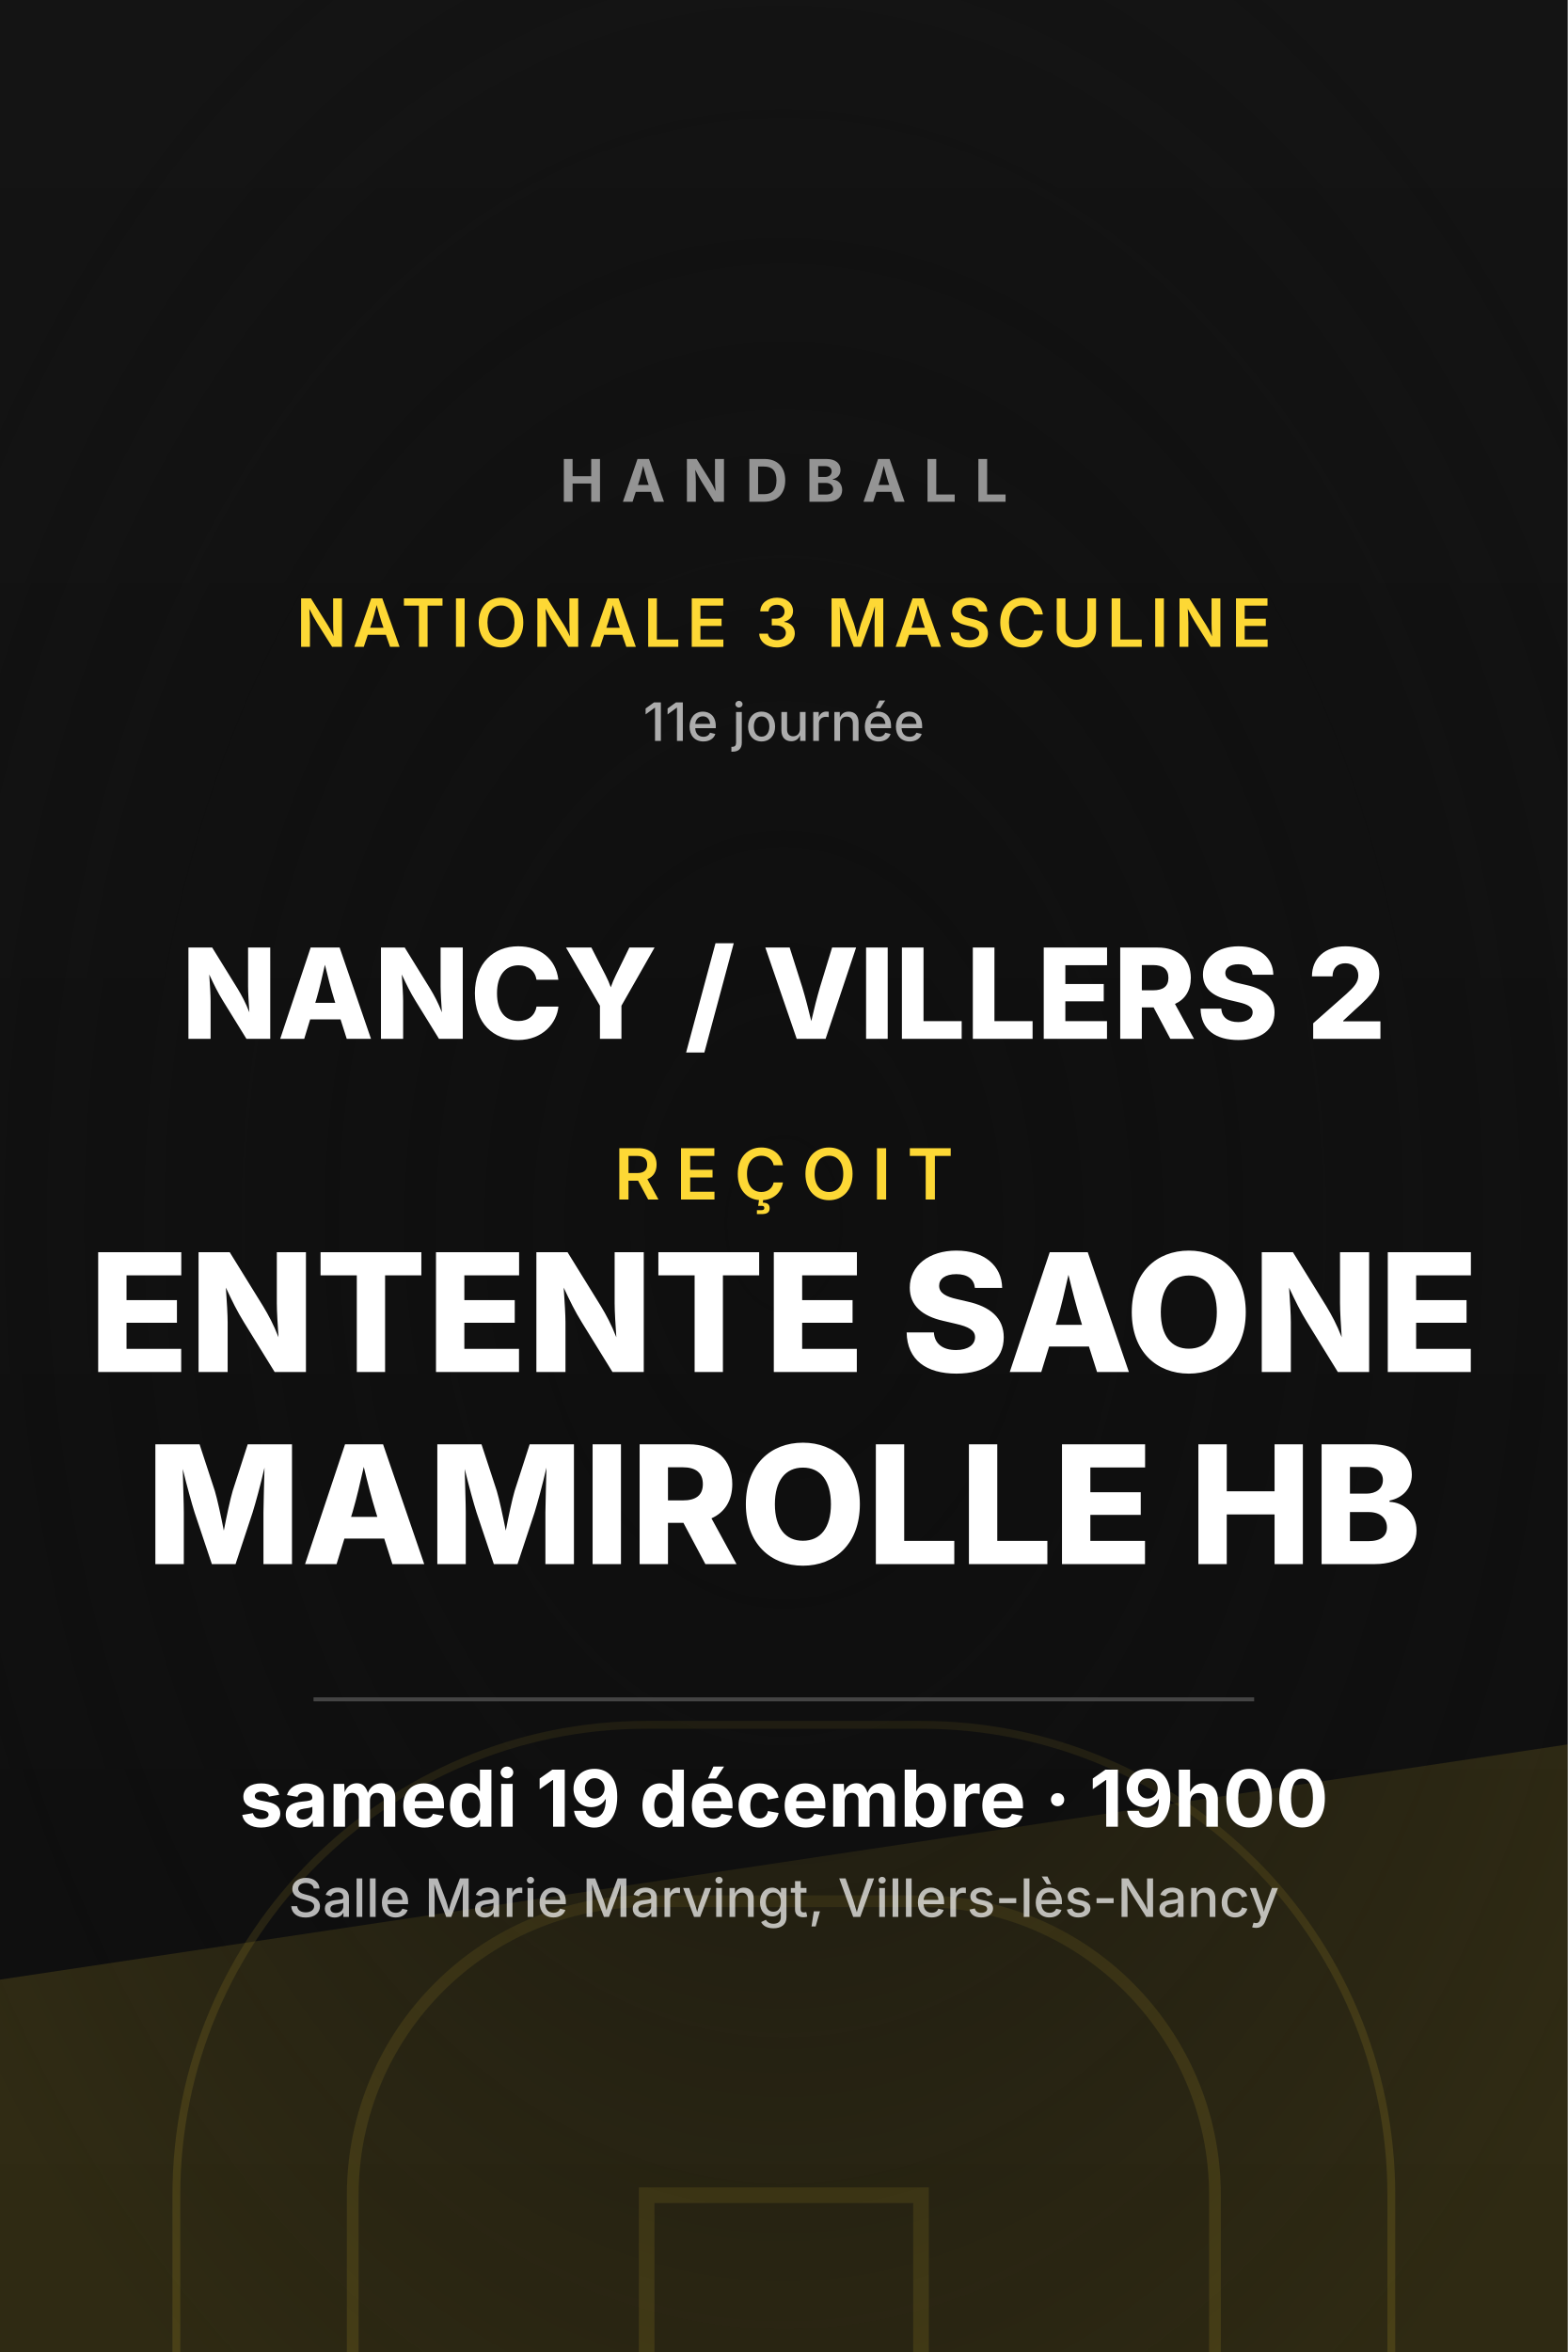
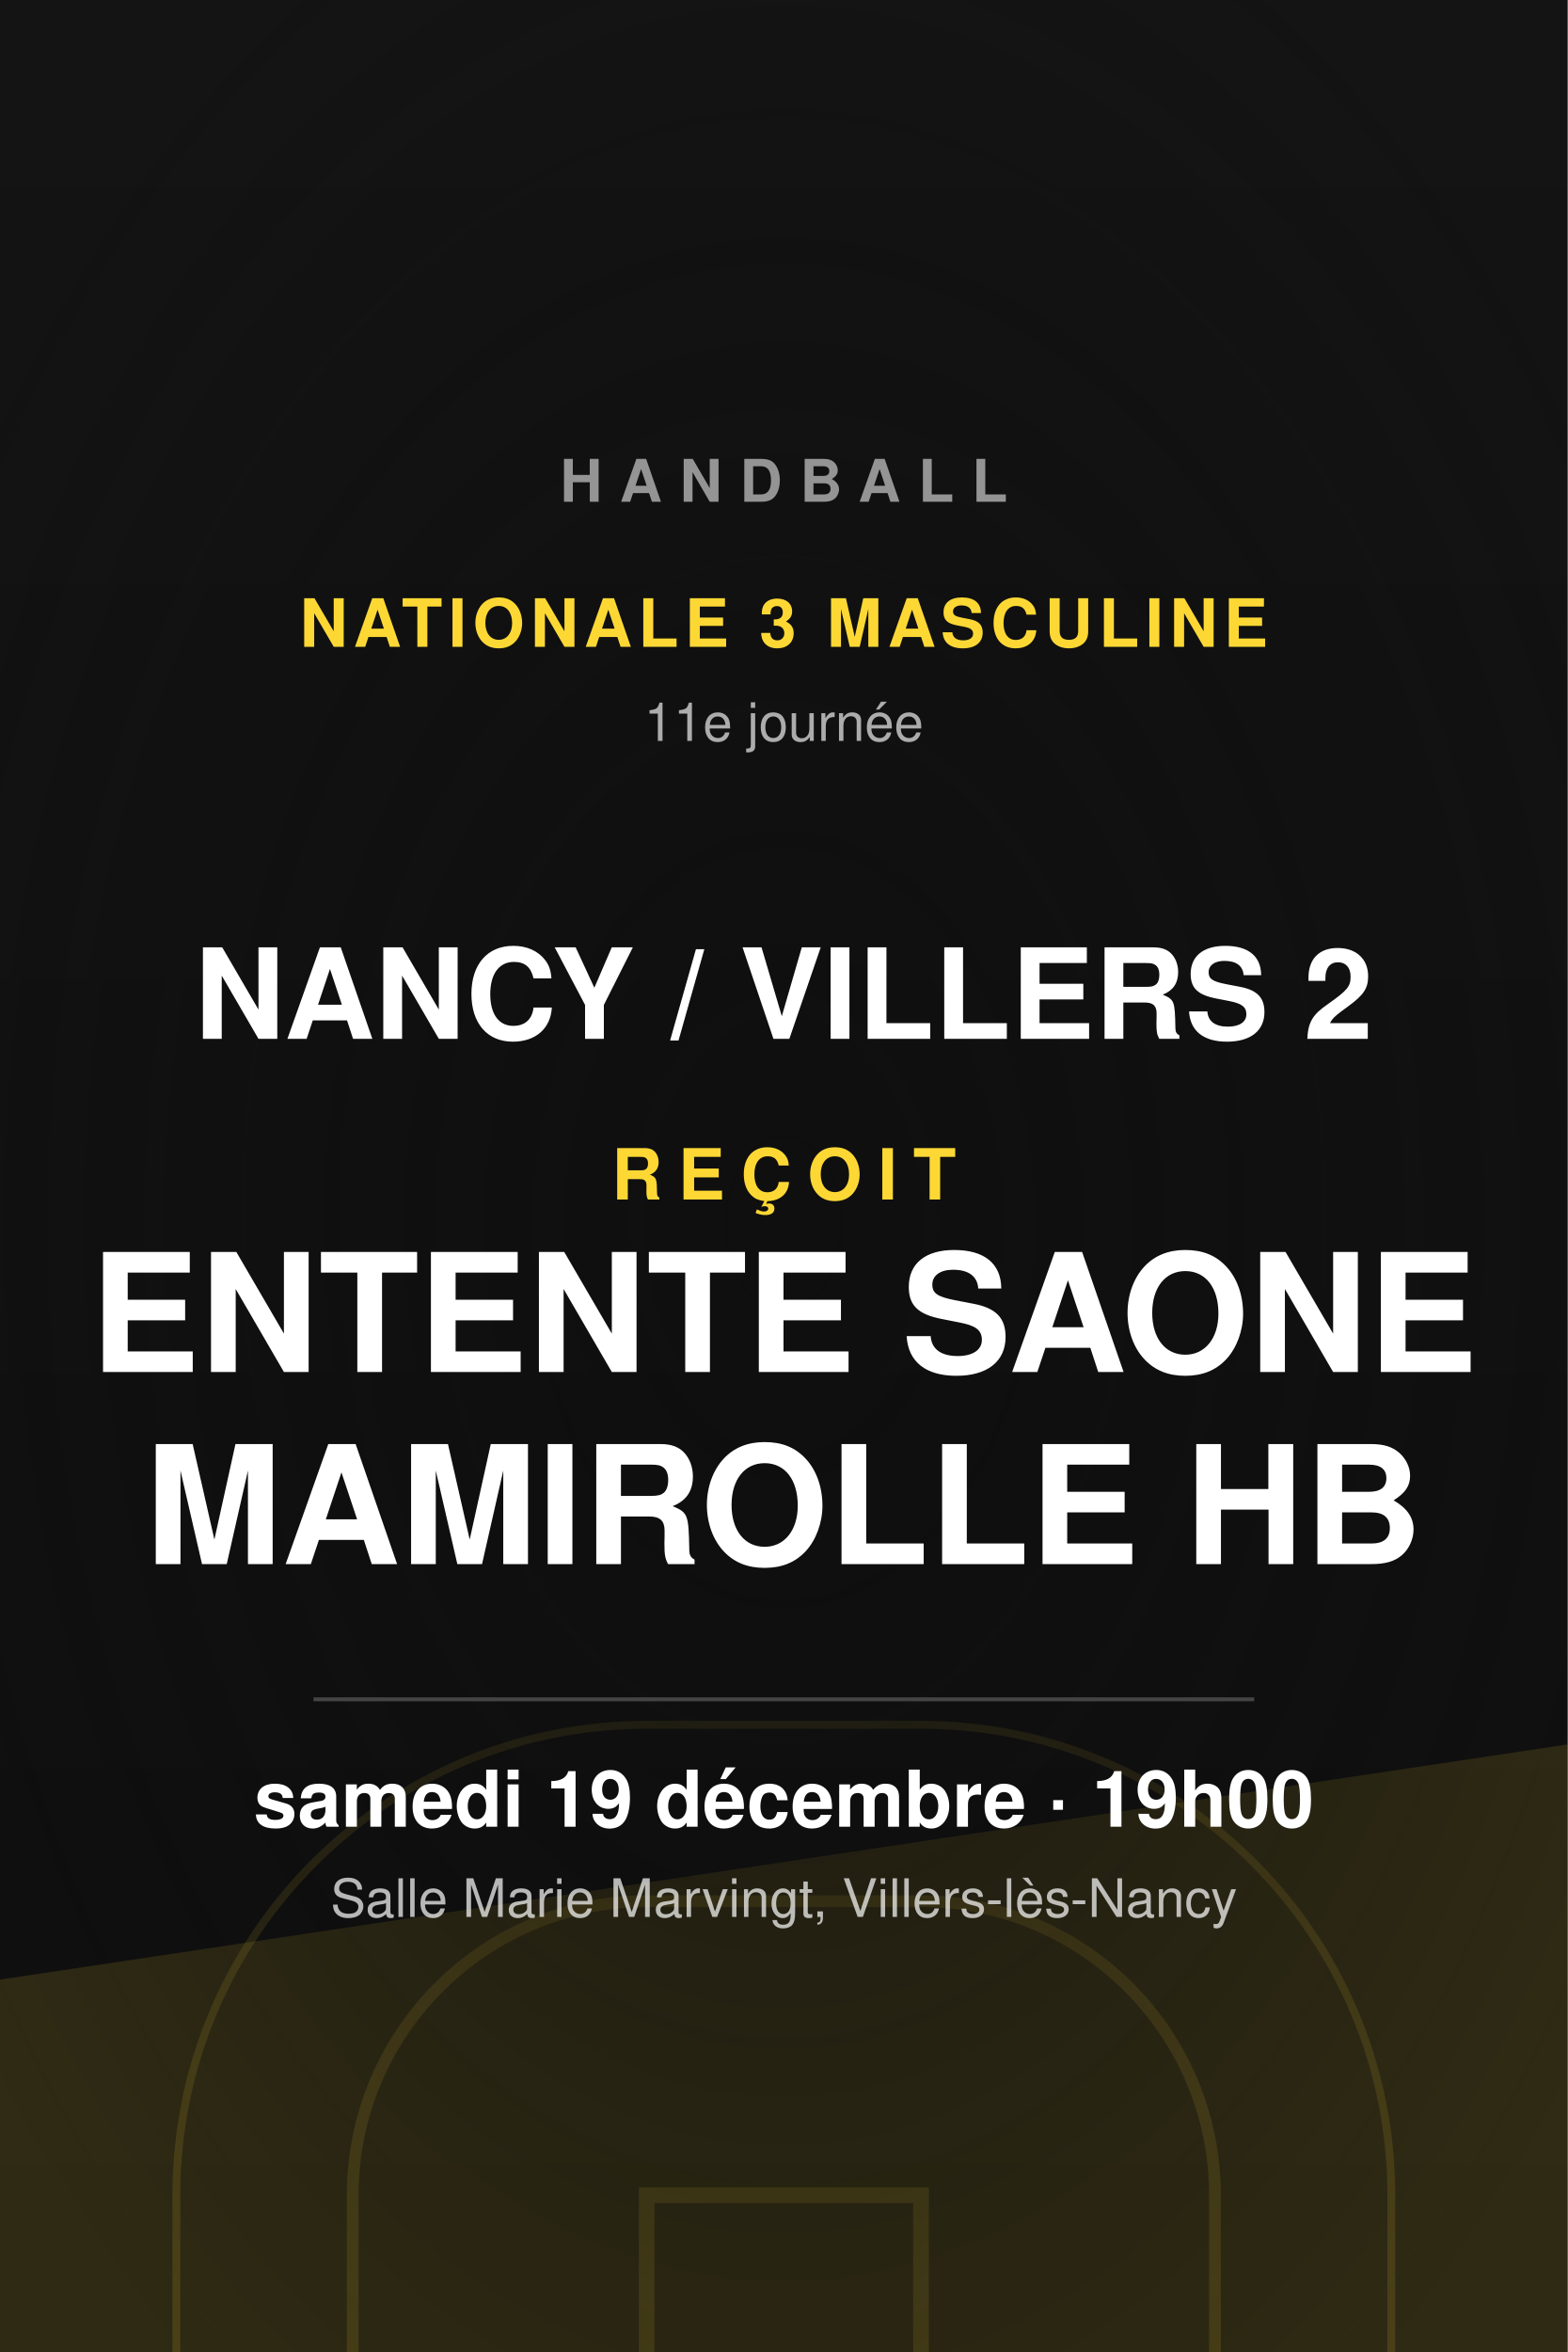
<svg xmlns="http://www.w3.org/2000/svg" viewBox="0 0 800 1200" width="800" height="1200" role="img" aria-label="NANCY / VILLERS 2 reçoit ENTENTE SAONE MAMIROLLE HB">
  <defs>
    <linearGradient id="g" x1="0" y1="0" x2="0" y2="1">
      <stop offset="0" stop-color="#141414" />
      <stop offset="1" stop-color="#0e0e0e" />
    </linearGradient>
    <radialGradient id="v" cx="50%" cy="52%" r="62%">
      <stop offset="0" stop-color="#0e0e0e" stop-opacity=".72" />
      <stop offset="1" stop-color="#0e0e0e" stop-opacity="0" />
    </radialGradient>
  </defs>
  <rect width="800" height="1200" fill="url(#g)" />
  <path d="M330 1200 V1120 H470 V1200" fill="none" stroke="#fdd835" stroke-width="8" opacity=".13" />
  <path d="M180 1200 V1120 a150 150 0 0 1 150 -150 H470 a150 150 0 0 1 150 150 V1200" fill="none" stroke="#fdd835" stroke-width="6" opacity=".13" />
  <path d="M90 1200 V1120 a240 240 0 0 1 240 -240 H470 a240 240 0 0 1 240 240 V1200" fill="none" stroke="#fdd835" stroke-width="4" opacity=".13" />
  <path d="M0 1010 L800 890 L800 1200 L0 1200 Z" fill="#fdd835" opacity=".14" />
  <rect width="800" height="1200" fill="url(#v)" />
-   <g font-family="Inter, Helvetica Neue, Helvetica, Arial, sans-serif" text-anchor="middle">
+   <g font-family="'Sets Grotesk', 'Inter Tight', 'Helvetica Neue', Helvetica, Arial, sans-serif" text-anchor="middle">
    <text x="400" y="256" font-size="30" font-weight="700" fill="#ffffff" opacity=".55" letter-spacing="9">HANDBALL</text>
    <text x="400" y="330" font-size="34" font-weight="600" fill="#fdd835" letter-spacing="3">NATIONALE 3 MASCULINE</text>
    <text x="400" y="378" font-size="27" font-weight="500" fill="#ffffff" opacity=".65">11e journée</text>
    <text x="400" y="530" font-size="64" font-weight="800" fill="#ffffff">NANCY / VILLERS 2</text>
    <text x="400" y="612" font-size="36" font-weight="600" fill="#fdd835" letter-spacing="8">REÇOIT</text>
    <text x="400" y="700" text-anchor="middle" font-size="84" font-weight="800" fill="#ffffff">ENTENTE SAONE</text>
    <text x="400" y="798" text-anchor="middle" font-size="84" font-weight="800" fill="#ffffff">MAMIROLLE HB</text>
    <rect x="160" y="866" width="480" height="2" fill="#ffffff" opacity=".22" />
    <text x="400" y="932" font-size="40" font-weight="700" fill="#ffffff">samedi 19 décembre · 19h00</text>
    <text x="400" y="978" font-size="27" font-weight="500" fill="#ffffff" opacity=".7">Salle Marie Marvingt, Villers-lès-Nancy</text>
  </g>
</svg>
